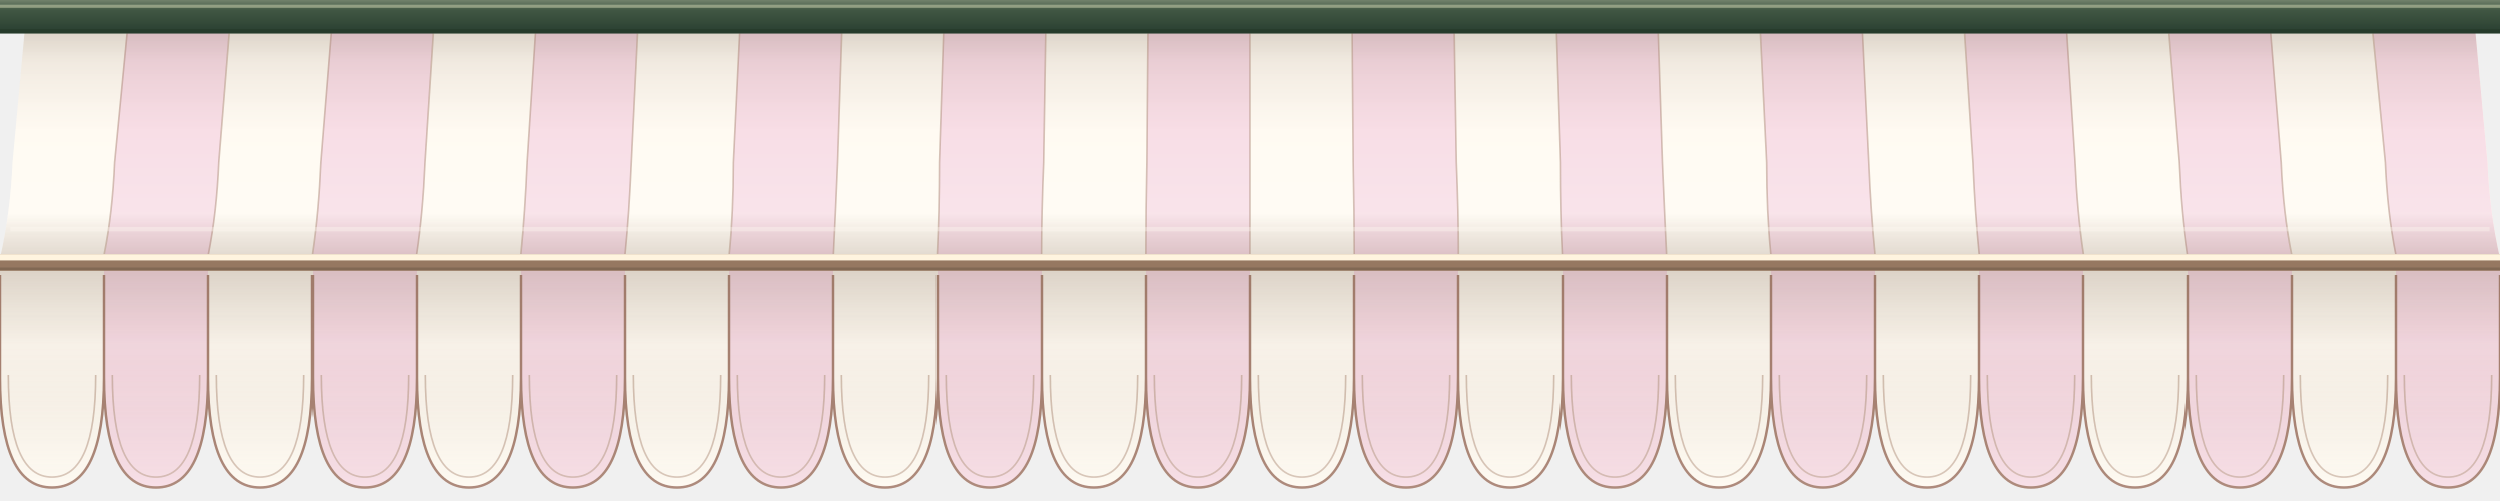
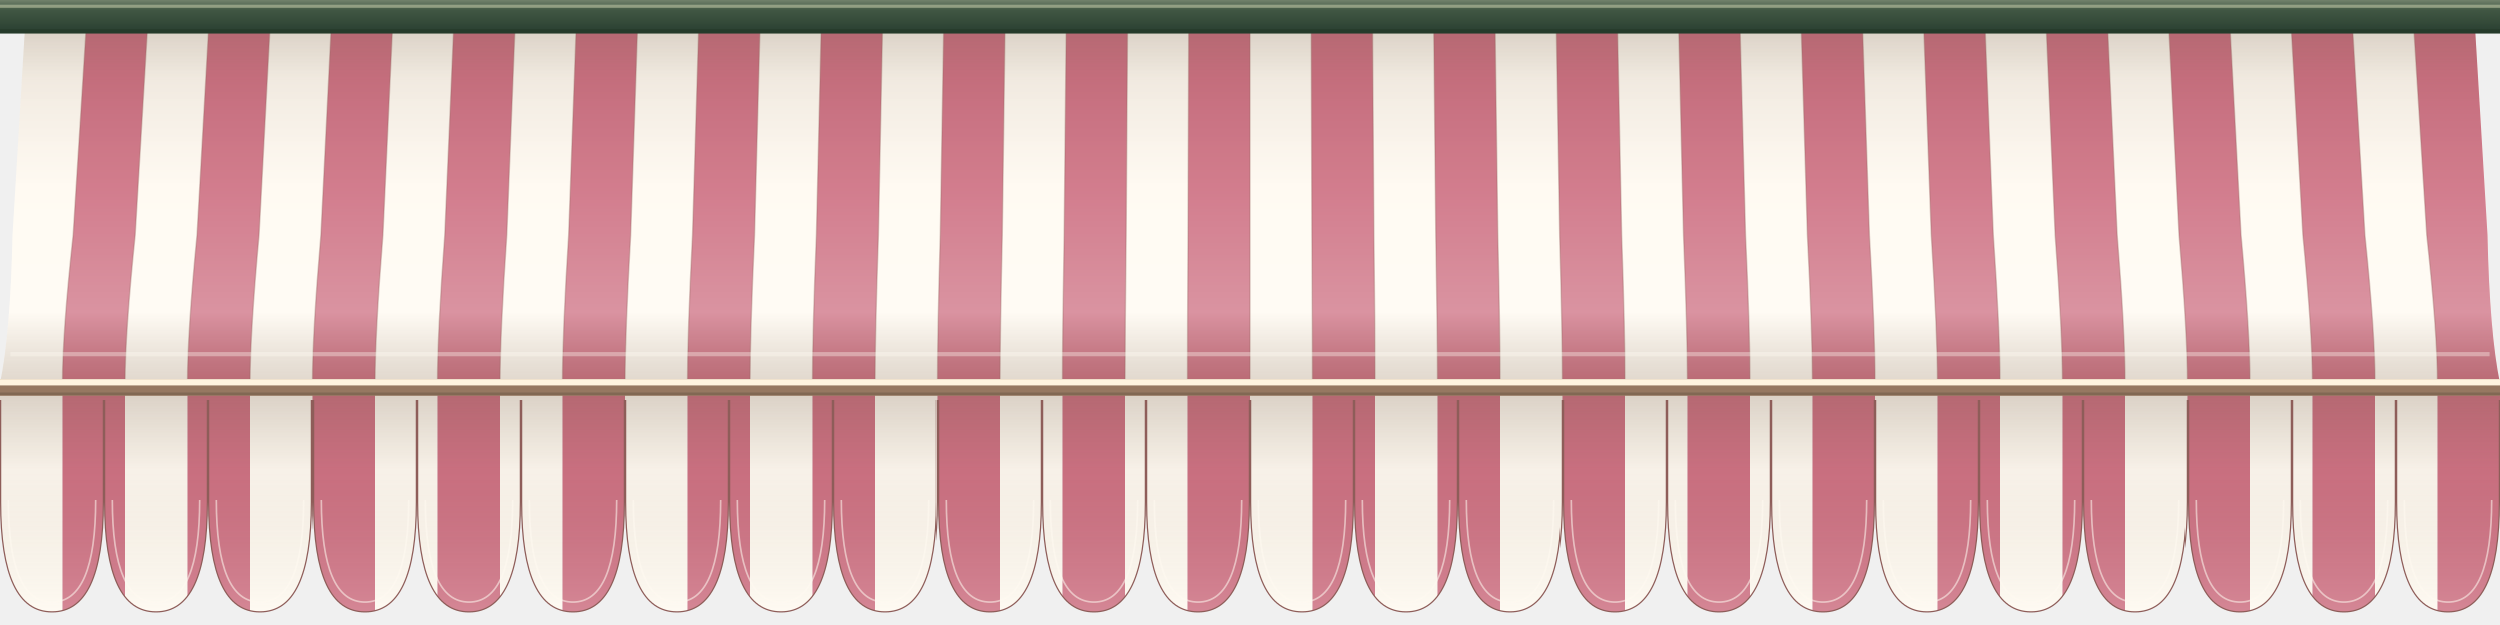
- <svg xmlns="http://www.w3.org/2000/svg" width="1200" height="240" viewBox="0 0 1200 240" preserveAspectRatio="none">
+ <svg xmlns="http://www.w3.org/2000/svg" width="1200" height="300" viewBox="0 0 1200 300" preserveAspectRatio="none">
  <defs>
    <linearGradient id="awning-slope-shade" x1="0" y1="0" x2="0" y2="1">
      <stop stop-color="#654d3b" stop-opacity=".24" />
      <stop offset=".15" stop-color="#654d3b" stop-opacity=".09" />
      <stop offset=".45" stop-color="#ffffff" stop-opacity=".08" />
      <stop offset=".8" stop-color="#ffffff" stop-opacity=".24" />
      <stop offset="1" stop-color="#654d3b" stop-opacity=".2" />
    </linearGradient>
    <linearGradient id="awning-valance-shade" x1="0" y1="0" x2="0" y2="1">
      <stop stop-color="#654d3b" stop-opacity=".24" />
      <stop offset=".35" stop-color="#654d3b" stop-opacity=".05" />
      <stop offset="1" stop-color="#ffffff" stop-opacity=".16" />
    </linearGradient>
    <linearGradient id="awning-rail" x1="0" y1="0" x2="0" y2="1">
      <stop stop-color="#71816b" />
      <stop offset=".3" stop-color="#415743" />
      <stop offset="1" stop-color="#283e30" />
    </linearGradient>
    <clipPath id="awning-slope-clip">
-       <path d="M12 13H1188L1194 78Q1195 102 1200 124H0Q5 102 6 78Z" />
+       <path d="M12 13H1188L1194 112.84Q1195 160 1200 184H0Q5 160 6 112.84Z" />
    </clipPath>
-     <pattern id="awning-hanging-panels" width="100" height="240" patternUnits="userSpaceOnUse">
-       <path d="M0 128H50V181Q50 234 25 234Q0 234 0 181Z" fill="#fffaf1" />
-       <path d="M50 128H100V181Q100 234 75 234Q50 234 50 181Z" fill="#f7dbe4" />
-       <path d="M0 132V181Q0 234 25 234Q50 234 50 181V132M50 181Q50 234 75 234Q100 234 100 181V132" fill="none" stroke="#a78171" stroke-width="1.2" />
-       <path d="M4 180Q4 229 25 229Q46 229 46 180M54 180Q54 229 75 229Q96 229 96 180" fill="none" stroke="#b99b88" stroke-width=".8" opacity=".6" />
+     <pattern id="awning-stripes" width="60" height="300" patternUnits="userSpaceOnUse">
+       <rect width="30" height="300" fill="#fffaf1" />
+       <rect x="30" width="30" height="300" fill="#ce7183" />
    </pattern>
-     <mask id="awning-valance-mask" maskUnits="userSpaceOnUse" x="0" y="128" width="1200" height="108">
-       <rect y="128" width="1200" height="108" fill="url(#awning-hanging-panels)" />
+     <pattern id="awning-hanging-panels" width="50" height="300" patternUnits="userSpaceOnUse">
+       <path d="M0 188H50V241Q50 294 25 294Q0 294 0 241Z" fill="white" />
+     </pattern>
+     <mask id="awning-valance-mask" maskUnits="userSpaceOnUse" x="0" y="188" width="1200" height="108">
+       <rect y="188" width="1200" height="108" fill="url(#awning-hanging-panels)" />
    </mask>
+     <pattern id="awning-hem-stitch" width="50" height="300" patternUnits="userSpaceOnUse">
+       <path d="M0 192V241Q0 294 25 294Q50 294 50 241V192" fill="none" stroke="#8e5d59" stroke-width="1.2" />
+       <path d="M4 240Q4 289 25 289Q46 289 46 240" fill="none" stroke="#fffaf1" stroke-width=".8" opacity=".55" />
+     </pattern>
  </defs>
-   <g id="awning-sloped-fabric" clip-path="url(#awning-slope-clip)">
-     <rect y="13" width="1200" height="112" fill="#fffaf1" />
-     <g fill="#f7dbe4">
-       <path d="M61 13H110L105 78Q104 102 100 124H50Q54 102 55 78Z" />
-       <path d="M159 13H208L204 78Q203 102 200 124H150Q153 102 154 78Z" />
-       <path d="M257 13H306L303 78Q302 102 300 124H250Q252 102 253 78Z" />
-       <path d="M355 13H404L402 78Q401 102 400 124H350Q352 102 352 78Z" />
-       <path d="M453 13H502L501 78Q500 102 500 124H450Q451 102 451 78Z" />
-       <path d="M551 13H600V124H550Q550 102 550.5 78Z" />
-       <path d="M649 13H698L699 78Q700 102 700 124H650Q650 102 649.5 78Z" />
-       <path d="M747 13H796L798 78Q799 102 800 124H750Q749 102 749 78Z" />
-       <path d="M845 13H894L897 78Q898 102 900 124H850Q848 102 848 78Z" />
-       <path d="M943 13H992L996 78Q997 102 1000 124H950Q948 102 947 78Z" />
-       <path d="M1041 13H1090L1095 78Q1096 102 1100 124H1050Q1047 102 1046 78Z" />
-       <path d="M1139 13H1188L1194 78Q1195 102 1200 124H1150Q1146 102 1145 78Z" />
+   <g id="awning-sloped-fabric" data-stripe-count="40" clip-path="url(#awning-slope-clip)">
+     <rect y="13" width="1200" height="171" fill="#fffaf1" />
+     <g fill="#ce7183">
+       <path d="M41.4 13H70.8L64.86 112.84Q60 160 60 184H30Q30 160 35.13 112.84Z" />
+       <path d="M100.2 13H129.6L124.32 112.84Q120 160 120 184H90Q90 160 94.59 112.84Z" />
+       <path d="M159 13H188.4L183.78 112.84Q180 160 180 184H150Q150 160 154.05 112.84Z" />
+       <path d="M217.8 13H247.2L243.24 112.84Q240 160 240 184H210Q210 160 213.51 112.84Z" />
+       <path d="M276.6 13H306L302.7 112.84Q300 160 300 184H270Q270 160 272.97 112.84Z" />
+       <path d="M335.4 13H364.8L362.16 112.84Q360 160 360 184H330Q330 160 332.43 112.84Z" />
+       <path d="M394.2 13H423.6L421.62 112.84Q420 160 420 184H390Q390 160 391.89 112.84Z" />
+       <path d="M453 13H482.4L481.08 112.84Q480 160 480 184H450Q450 160 451.35 112.84Z" />
+       <path d="M511.8 13H541.2L540.54 112.84Q540 160 540 184H510Q510 160 510.81 112.84Z" />
+       <path d="M570.6 13H600L600 112.84Q600 160 600 184H570Q570 160 570.27 112.84Z" />
+       <path d="M629.4 13H658.8L659.46 112.84Q660 160 660 184H630Q630 160 629.73 112.84Z" />
+       <path d="M688.2 13H717.6L718.92 112.84Q720 160 720 184H690Q690 160 689.19 112.84Z" />
+       <path d="M747 13H776.4L778.38 112.84Q780 160 780 184H750Q750 160 748.65 112.84Z" />
+       <path d="M805.8 13H835.2L837.84 112.84Q840 160 840 184H810Q810 160 808.11 112.84Z" />
+       <path d="M864.6 13H894L897.3 112.84Q900 160 900 184H870Q870 160 867.57 112.84Z" />
+       <path d="M923.4 13H952.8L956.76 112.84Q960 160 960 184H930Q930 160 927.03 112.84Z" />
+       <path d="M982.2 13H1011.6L1016.22 112.84Q1020 160 1020 184H990Q990 160 986.49 112.84Z" />
+       <path d="M1041 13H1070.4L1075.68 112.84Q1080 160 1080 184H1050Q1050 160 1045.95 112.84Z" />
+       <path d="M1099.8 13H1129.2L1135.14 112.84Q1140 160 1140 184H1110Q1110 160 1105.41 112.84Z" />
+       <path d="M1158.6 13H1188L1194.6 112.84Q1200 160 1200 184H1170Q1170 160 1164.87 112.84Z" />
    </g>
-     <rect y="13" width="1200" height="112" fill="url(#awning-slope-shade)" />
-     <g fill="none" stroke="#ad8b79" stroke-width=".8" opacity=".5">
-       <path d="M61 16L55 78Q54 102 50 122M110 16L105 78Q104 102 100 122M159 16L154 78Q153 102 150 122M208 16L204 78Q203 102 200 122" />
-       <path d="M257 16L253 78Q252 102 250 122M306 16L303 78Q302 102 300 122M355 16L352 78Q352 102 350 122M404 16L402 78Q401 102 400 122" />
-       <path d="M453 16L451 78Q451 102 450 122M502 16L501 78Q500 102 500 122M551 16L550.5 78Q550 102 550 122M600 16V122" />
-       <path d="M649 16L649.5 78Q650 102 650 122M698 16L699 78Q700 102 700 122M747 16L749 78Q749 102 750 122M796 16L798 78Q799 102 800 122" />
-       <path d="M845 16L848 78Q848 102 850 122M894 16L897 78Q898 102 900 122M943 16L947 78Q948 102 950 122M992 16L996 78Q997 102 1000 122" />
-       <path d="M1041 16L1046 78Q1047 102 1050 122M1090 16L1095 78Q1096 102 1100 122M1139 16L1145 78Q1146 102 1150 122" />
+     <rect y="13" width="1200" height="171" fill="url(#awning-slope-shade)" />
+     <g fill="none" stroke="#986662" stroke-width=".7" opacity=".35">
+       <path d="M41.4 13L35.13 112.84Q30 160 30 184" />
+       <path d="M70.8 13L64.86 112.84Q60 160 60 184" />
+       <path d="M100.2 13L94.59 112.84Q90 160 90 184" />
+       <path d="M129.6 13L124.32 112.84Q120 160 120 184" />
+       <path d="M159 13L154.05 112.84Q150 160 150 184" />
+       <path d="M188.4 13L183.78 112.84Q180 160 180 184" />
+       <path d="M217.8 13L213.51 112.84Q210 160 210 184" />
+       <path d="M247.2 13L243.24 112.84Q240 160 240 184" />
+       <path d="M276.6 13L272.97 112.84Q270 160 270 184" />
+       <path d="M306 13L302.7 112.84Q300 160 300 184" />
+       <path d="M335.4 13L332.43 112.84Q330 160 330 184" />
+       <path d="M364.8 13L362.16 112.84Q360 160 360 184" />
+       <path d="M394.2 13L391.89 112.84Q390 160 390 184" />
+       <path d="M423.6 13L421.62 112.84Q420 160 420 184" />
+       <path d="M453 13L451.35 112.84Q450 160 450 184" />
+       <path d="M482.4 13L481.08 112.84Q480 160 480 184" />
+       <path d="M511.8 13L510.81 112.84Q510 160 510 184" />
+       <path d="M541.2 13L540.54 112.84Q540 160 540 184" />
+       <path d="M570.6 13L570.27 112.84Q570 160 570 184" />
+       <path d="M600 13L600 112.84Q600 160 600 184" />
+       <path d="M629.4 13L629.73 112.84Q630 160 630 184" />
+       <path d="M658.8 13L659.46 112.84Q660 160 660 184" />
+       <path d="M688.2 13L689.19 112.84Q690 160 690 184" />
+       <path d="M717.6 13L718.92 112.84Q720 160 720 184" />
+       <path d="M747 13L748.65 112.84Q750 160 750 184" />
+       <path d="M776.4 13L778.38 112.84Q780 160 780 184" />
+       <path d="M805.8 13L808.11 112.84Q810 160 810 184" />
+       <path d="M835.2 13L837.84 112.84Q840 160 840 184" />
+       <path d="M864.6 13L867.57 112.84Q870 160 870 184" />
+       <path d="M894 13L897.3 112.84Q900 160 900 184" />
+       <path d="M923.4 13L927.03 112.84Q930 160 930 184" />
+       <path d="M952.8 13L956.76 112.84Q960 160 960 184" />
+       <path d="M982.2 13L986.49 112.84Q990 160 990 184" />
+       <path d="M1011.6 13L1016.22 112.84Q1020 160 1020 184" />
+       <path d="M1041 13L1045.95 112.84Q1050 160 1050 184" />
+       <path d="M1070.4 13L1075.68 112.84Q1080 160 1080 184" />
+       <path d="M1099.8 13L1105.41 112.84Q1110 160 1110 184" />
+       <path d="M1129.2 13L1135.14 112.84Q1140 160 1140 184" />
+       <path d="M1158.6 13L1164.87 112.84Q1170 160 1170 184" />
    </g>
-     <path d="M5 110H1195" fill="none" stroke="#fffaf1" stroke-width="2" opacity=".36" />
+     <path d="M5 170H1195" fill="none" stroke="#fffaf1" stroke-width="2" opacity=".36" />
  </g>
-   <g id="awning-hanging-valance">
-     <rect y="128" width="1200" height="108" fill="url(#awning-hanging-panels)" />
-     <rect y="128" width="1200" height="108" fill="url(#awning-valance-shade)" mask="url(#awning-valance-mask)" />
+   <g id="awning-hanging-valance" mask="url(#awning-valance-mask)">
+     <rect y="188" width="1200" height="108" fill="url(#awning-stripes)" />
+     <rect y="188" width="1200" height="108" fill="url(#awning-valance-shade)" />
+     <rect y="188" width="1200" height="108" fill="url(#awning-hem-stitch)" />
  </g>
  <g id="awning-front-bar">
-     <rect y="122" width="1200" height="8" fill="#967861" />
-     <rect y="122" width="1200" height="3" fill="#fff4df" />
-     <path d="M0 129H1200" stroke="#6b5745" stroke-width="1.2" opacity=".5" />
+     <rect y="182" width="1200" height="8" fill="#967861" />
+     <rect y="182" width="1200" height="3" fill="#fff4df" />
+     <path d="M0 189H1200" stroke="#6b5745" stroke-width="1.2" opacity=".5" />
  </g>
  <g id="awning-wall-rail">
    <rect width="1200" height="16" fill="url(#awning-rail)" />
    <path d="M0 3H1200" stroke="#b3bc9d" stroke-width="1.5" opacity=".65" />
    <path d="M0 15H1200" stroke="#263b2b" stroke-width="2" />
  </g>
</svg>
